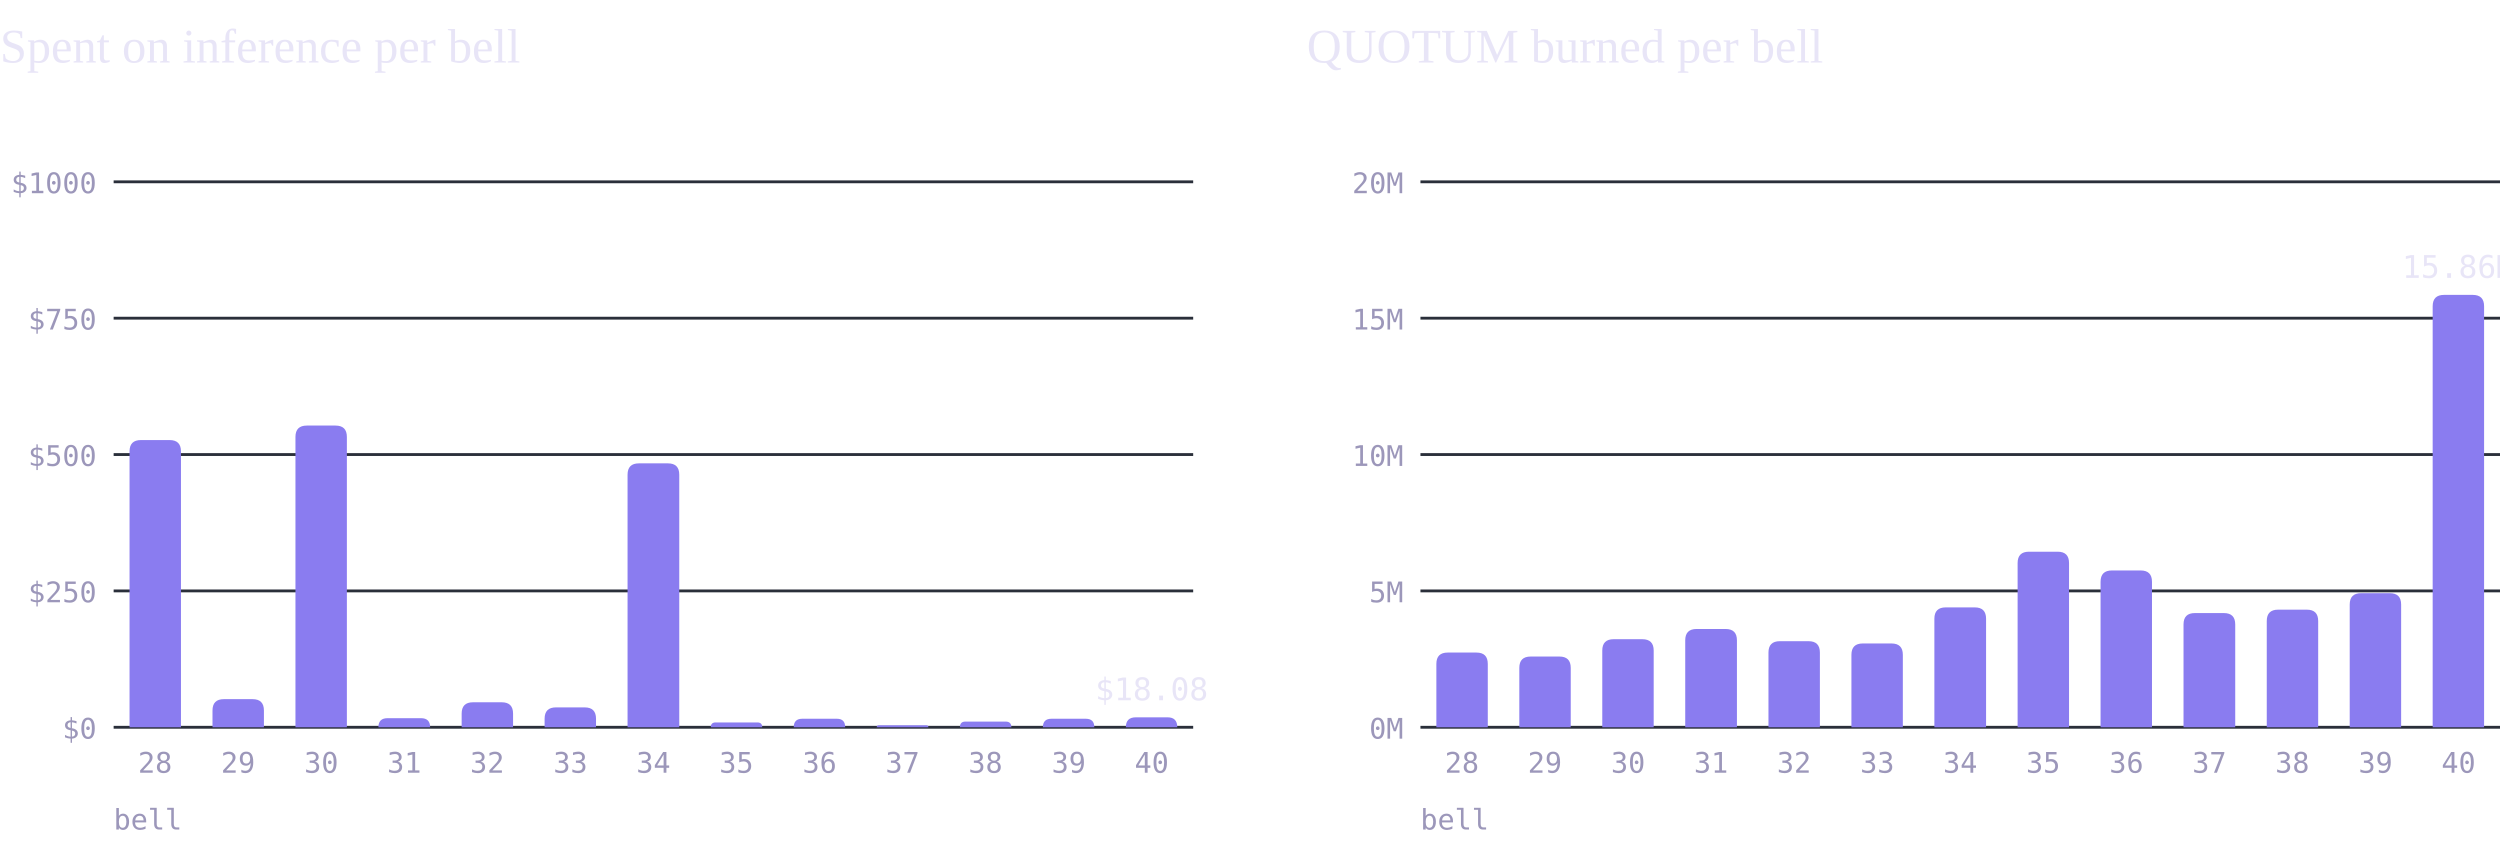
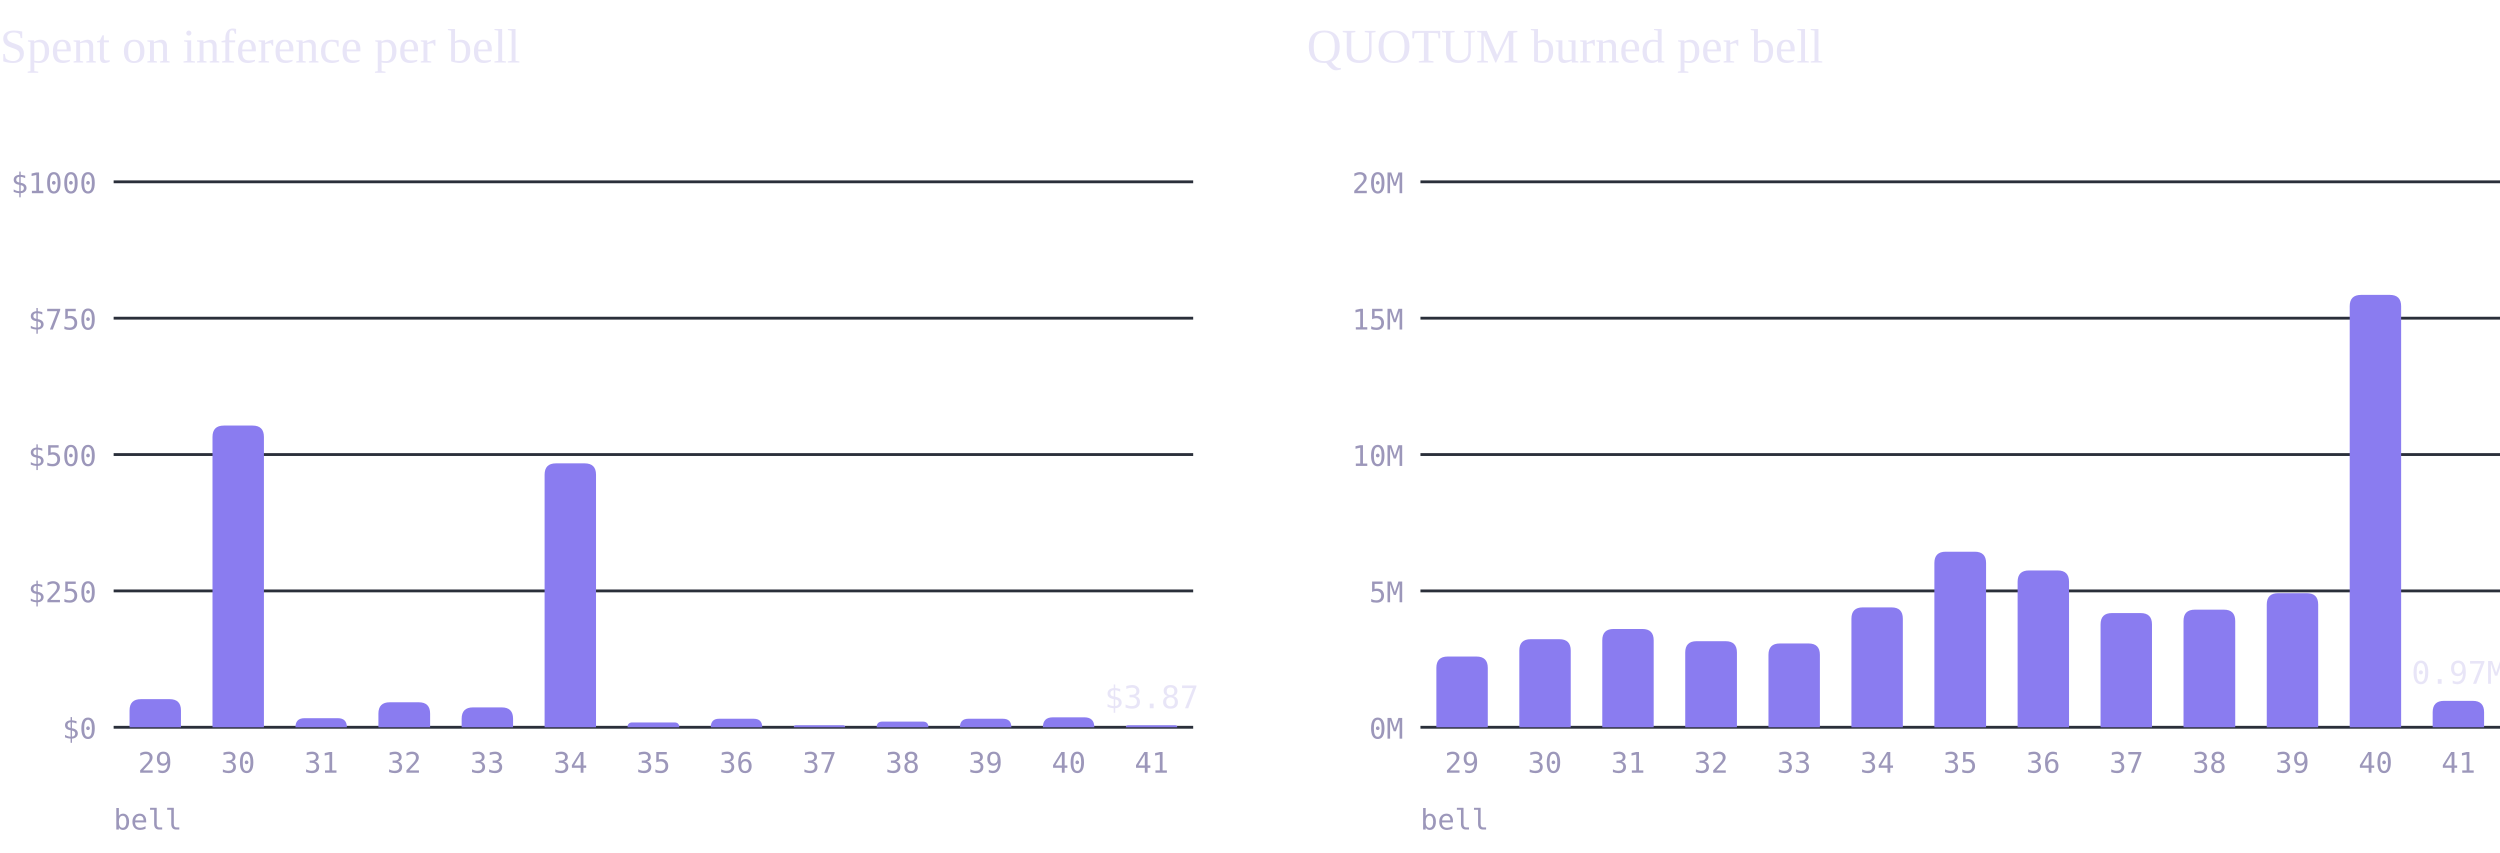
- <svg xmlns="http://www.w3.org/2000/svg" viewBox="0 0 880 300" width="880" height="300" role="img" aria-label="quotum bells 1 to 40: inference spent and QUOTUM burned per bell">
+ <svg xmlns="http://www.w3.org/2000/svg" viewBox="0 0 880 300" width="880" height="300" role="img" aria-label="quotum bells 1 to 41: inference spent and QUOTUM burned per bell">
  <text x="0" y="22" font-family="Georgia,'Times New Roman',serif" font-size="17" fill="#e8e5f7">Spent on inference per bell</text>
  <line x1="40" x2="420" y1="256.0" y2="256.0" stroke="#2a2f3a" stroke-width="1" />
  <text x="34" y="260.0" text-anchor="end" font-family="ui-monospace,SFMono-Regular,Menlo,monospace" font-size="10" fill="#9c97ba">$0</text>
  <line x1="40" x2="420" y1="208.0" y2="208.0" stroke="#2a2f3a" stroke-width="1" />
  <text x="34" y="212.0" text-anchor="end" font-family="ui-monospace,SFMono-Regular,Menlo,monospace" font-size="10" fill="#9c97ba">$250</text>
  <line x1="40" x2="420" y1="160.0" y2="160.0" stroke="#2a2f3a" stroke-width="1" />
  <text x="34" y="164.0" text-anchor="end" font-family="ui-monospace,SFMono-Regular,Menlo,monospace" font-size="10" fill="#9c97ba">$500</text>
  <line x1="40" x2="420" y1="112.0" y2="112.0" stroke="#2a2f3a" stroke-width="1" />
  <text x="34" y="116.0" text-anchor="end" font-family="ui-monospace,SFMono-Regular,Menlo,monospace" font-size="10" fill="#9c97ba">$750</text>
  <line x1="40" x2="420" y1="64.0" y2="64.0" stroke="#2a2f3a" stroke-width="1" />
  <text x="34" y="68.0" text-anchor="end" font-family="ui-monospace,SFMono-Regular,Menlo,monospace" font-size="10" fill="#9c97ba">$1000</text>
-   <path d="M45.6,256.0 V158.9 Q45.6,154.9 49.6,154.9 H59.7 Q63.7,154.9 63.7,158.9 V256.0 Z" fill="#8a7cf0" />
-   <text x="54.6" y="272" text-anchor="middle" font-family="ui-monospace,SFMono-Regular,Menlo,monospace" font-size="10" fill="#9c97ba">28</text>
-   <path d="M74.8,256.0 V250.1 Q74.8,246.1 78.8,246.1 H88.9 Q92.9,246.1 92.9,250.1 V256.0 Z" fill="#8a7cf0" />
-   <text x="83.8" y="272" text-anchor="middle" font-family="ui-monospace,SFMono-Regular,Menlo,monospace" font-size="10" fill="#9c97ba">29</text>
-   <path d="M104.0,256.0 V153.8 Q104.0,149.8 108.0,149.8 H118.1 Q122.1,149.8 122.1,153.8 V256.0 Z" fill="#8a7cf0" />
-   <text x="113.1" y="272" text-anchor="middle" font-family="ui-monospace,SFMono-Regular,Menlo,monospace" font-size="10" fill="#9c97ba">30</text>
-   <path d="M133.2,256.0 V256.0 Q133.2,252.8 136.4,252.8 H148.2 Q151.4,252.8 151.4,256.0 V256.0 Z" fill="#8a7cf0" />
-   <text x="142.3" y="272" text-anchor="middle" font-family="ui-monospace,SFMono-Regular,Menlo,monospace" font-size="10" fill="#9c97ba">31</text>
-   <path d="M162.5,256.0 V251.2 Q162.5,247.2 166.5,247.2 H176.6 Q180.6,247.2 180.6,251.2 V256.0 Z" fill="#8a7cf0" />
-   <text x="171.5" y="272" text-anchor="middle" font-family="ui-monospace,SFMono-Regular,Menlo,monospace" font-size="10" fill="#9c97ba">32</text>
-   <path d="M191.7,256.0 V253.0 Q191.7,249.0 195.7,249.0 H205.8 Q209.8,249.0 209.8,253.0 V256.0 Z" fill="#8a7cf0" />
-   <text x="200.8" y="272" text-anchor="middle" font-family="ui-monospace,SFMono-Regular,Menlo,monospace" font-size="10" fill="#9c97ba">33</text>
-   <path d="M220.9,256.0 V167.1 Q220.9,163.1 224.9,163.1 H235.1 Q239.1,163.1 239.1,167.1 V256.0 Z" fill="#8a7cf0" />
-   <text x="230.0" y="272" text-anchor="middle" font-family="ui-monospace,SFMono-Regular,Menlo,monospace" font-size="10" fill="#9c97ba">34</text>
-   <path d="M250.2,256.0 V256.0 Q250.2,254.3 251.9,254.3 H266.6 Q268.3,254.3 268.3,256.0 V256.0 Z" fill="#8a7cf0" />
-   <text x="259.2" y="272" text-anchor="middle" font-family="ui-monospace,SFMono-Regular,Menlo,monospace" font-size="10" fill="#9c97ba">35</text>
-   <path d="M279.4,256.0 V256.0 Q279.4,253.0 282.4,253.0 H294.6 Q297.5,253.0 297.5,256.0 V256.0 Z" fill="#8a7cf0" />
-   <text x="288.5" y="272" text-anchor="middle" font-family="ui-monospace,SFMono-Regular,Menlo,monospace" font-size="10" fill="#9c97ba">36</text>
-   <path d="M308.6,256.0 V256.0 Q308.6,255.3 309.3,255.3 H326.1 Q326.8,255.3 326.8,256.0 V256.0 Z" fill="#8a7cf0" />
-   <text x="317.7" y="272" text-anchor="middle" font-family="ui-monospace,SFMono-Regular,Menlo,monospace" font-size="10" fill="#9c97ba">37</text>
-   <path d="M337.9,256.0 V256.0 Q337.9,254.0 339.8,254.0 H354.0 Q356.0,254.0 356.0,256.0 V256.0 Z" fill="#8a7cf0" />
-   <text x="346.9" y="272" text-anchor="middle" font-family="ui-monospace,SFMono-Regular,Menlo,monospace" font-size="10" fill="#9c97ba">38</text>
-   <path d="M367.1,256.0 V256.0 Q367.1,253.0 370.1,253.0 H382.2 Q385.2,253.0 385.2,256.0 V256.0 Z" fill="#8a7cf0" />
-   <text x="376.2" y="272" text-anchor="middle" font-family="ui-monospace,SFMono-Regular,Menlo,monospace" font-size="10" fill="#9c97ba">39</text>
-   <path d="M396.3,256.0 V256.0 Q396.3,252.5 399.8,252.5 H411.0 Q414.4,252.5 414.4,256.0 V256.0 Z" fill="#8a7cf0" />
-   <text x="405.4" y="272" text-anchor="middle" font-family="ui-monospace,SFMono-Regular,Menlo,monospace" font-size="10" fill="#9c97ba">40</text>
-   <text x="405.4" y="246.5" text-anchor="middle" font-family="ui-monospace,SFMono-Regular,Menlo,monospace" font-size="11" fill="#e8e5f7">$18.08</text>
+   <path d="M45.6,256.0 V250.1 Q45.6,246.1 49.6,246.1 H59.7 Q63.7,246.1 63.7,250.1 V256.0 Z" fill="#8a7cf0" />
+   <text x="54.6" y="272" text-anchor="middle" font-family="ui-monospace,SFMono-Regular,Menlo,monospace" font-size="10" fill="#9c97ba">29</text>
+   <path d="M74.8,256.0 V153.8 Q74.8,149.8 78.8,149.8 H88.9 Q92.9,149.8 92.9,153.8 V256.0 Z" fill="#8a7cf0" />
+   <text x="83.8" y="272" text-anchor="middle" font-family="ui-monospace,SFMono-Regular,Menlo,monospace" font-size="10" fill="#9c97ba">30</text>
+   <path d="M104.0,256.0 V256.0 Q104.0,252.8 107.2,252.8 H118.9 Q122.1,252.8 122.1,256.0 V256.0 Z" fill="#8a7cf0" />
+   <text x="113.1" y="272" text-anchor="middle" font-family="ui-monospace,SFMono-Regular,Menlo,monospace" font-size="10" fill="#9c97ba">31</text>
+   <path d="M133.2,256.0 V251.2 Q133.2,247.2 137.2,247.2 H147.4 Q151.4,247.2 151.4,251.2 V256.0 Z" fill="#8a7cf0" />
+   <text x="142.3" y="272" text-anchor="middle" font-family="ui-monospace,SFMono-Regular,Menlo,monospace" font-size="10" fill="#9c97ba">32</text>
+   <path d="M162.5,256.0 V253.0 Q162.5,249.0 166.5,249.0 H176.6 Q180.6,249.0 180.6,253.0 V256.0 Z" fill="#8a7cf0" />
+   <text x="171.5" y="272" text-anchor="middle" font-family="ui-monospace,SFMono-Regular,Menlo,monospace" font-size="10" fill="#9c97ba">33</text>
+   <path d="M191.7,256.0 V167.1 Q191.7,163.1 195.7,163.1 H205.8 Q209.8,163.1 209.8,167.1 V256.0 Z" fill="#8a7cf0" />
+   <text x="200.8" y="272" text-anchor="middle" font-family="ui-monospace,SFMono-Regular,Menlo,monospace" font-size="10" fill="#9c97ba">34</text>
+   <path d="M220.9,256.0 V256.0 Q220.9,254.3 222.6,254.3 H237.4 Q239.1,254.3 239.1,256.0 V256.0 Z" fill="#8a7cf0" />
+   <text x="230.0" y="272" text-anchor="middle" font-family="ui-monospace,SFMono-Regular,Menlo,monospace" font-size="10" fill="#9c97ba">35</text>
+   <path d="M250.2,256.0 V256.0 Q250.2,253.0 253.1,253.0 H265.3 Q268.3,253.0 268.3,256.0 V256.0 Z" fill="#8a7cf0" />
+   <text x="259.2" y="272" text-anchor="middle" font-family="ui-monospace,SFMono-Regular,Menlo,monospace" font-size="10" fill="#9c97ba">36</text>
+   <path d="M279.4,256.0 V256.0 Q279.4,255.3 280.1,255.3 H296.8 Q297.5,255.3 297.5,256.0 V256.0 Z" fill="#8a7cf0" />
+   <text x="288.5" y="272" text-anchor="middle" font-family="ui-monospace,SFMono-Regular,Menlo,monospace" font-size="10" fill="#9c97ba">37</text>
+   <path d="M308.6,256.0 V256.0 Q308.6,254.0 310.6,254.0 H324.8 Q326.8,254.0 326.8,256.0 V256.0 Z" fill="#8a7cf0" />
+   <text x="317.7" y="272" text-anchor="middle" font-family="ui-monospace,SFMono-Regular,Menlo,monospace" font-size="10" fill="#9c97ba">38</text>
+   <path d="M337.9,256.0 V256.0 Q337.9,253.0 340.9,253.0 H353.0 Q356.0,253.0 356.0,256.0 V256.0 Z" fill="#8a7cf0" />
+   <text x="346.9" y="272" text-anchor="middle" font-family="ui-monospace,SFMono-Regular,Menlo,monospace" font-size="10" fill="#9c97ba">39</text>
+   <path d="M367.1,256.0 V256.0 Q367.1,252.5 370.6,252.5 H381.7 Q385.2,252.5 385.2,256.0 V256.0 Z" fill="#8a7cf0" />
+   <text x="376.2" y="272" text-anchor="middle" font-family="ui-monospace,SFMono-Regular,Menlo,monospace" font-size="10" fill="#9c97ba">40</text>
+   <path d="M396.3,256.0 V256.0 Q396.3,255.3 397.1,255.3 H413.7 Q414.4,255.3 414.4,256.0 V256.0 Z" fill="#8a7cf0" />
+   <text x="405.4" y="272" text-anchor="middle" font-family="ui-monospace,SFMono-Regular,Menlo,monospace" font-size="10" fill="#9c97ba">41</text>
+   <text x="405.4" y="249.3" text-anchor="middle" font-family="ui-monospace,SFMono-Regular,Menlo,monospace" font-size="11" fill="#e8e5f7">$3.87</text>
  <text x="40" y="292" font-family="ui-monospace,SFMono-Regular,Menlo,monospace" font-size="10" fill="#9c97ba">bell</text>
  <text x="460" y="22" font-family="Georgia,'Times New Roman',serif" font-size="17" fill="#e8e5f7">QUOTUM burned per bell</text>
  <line x1="500" x2="880" y1="256.0" y2="256.0" stroke="#2a2f3a" stroke-width="1" />
  <text x="494" y="260.0" text-anchor="end" font-family="ui-monospace,SFMono-Regular,Menlo,monospace" font-size="10" fill="#9c97ba">0M</text>
  <line x1="500" x2="880" y1="208.0" y2="208.0" stroke="#2a2f3a" stroke-width="1" />
  <text x="494" y="212.0" text-anchor="end" font-family="ui-monospace,SFMono-Regular,Menlo,monospace" font-size="10" fill="#9c97ba">5M</text>
  <line x1="500" x2="880" y1="160.0" y2="160.0" stroke="#2a2f3a" stroke-width="1" />
  <text x="494" y="164.0" text-anchor="end" font-family="ui-monospace,SFMono-Regular,Menlo,monospace" font-size="10" fill="#9c97ba">10M</text>
  <line x1="500" x2="880" y1="112.0" y2="112.0" stroke="#2a2f3a" stroke-width="1" />
  <text x="494" y="116.0" text-anchor="end" font-family="ui-monospace,SFMono-Regular,Menlo,monospace" font-size="10" fill="#9c97ba">15M</text>
  <line x1="500" x2="880" y1="64.0" y2="64.0" stroke="#2a2f3a" stroke-width="1" />
  <text x="494" y="68.0" text-anchor="end" font-family="ui-monospace,SFMono-Regular,Menlo,monospace" font-size="10" fill="#9c97ba">20M</text>
-   <path d="M505.6,256.0 V233.7 Q505.6,229.7 509.6,229.7 H519.7 Q523.7,229.7 523.7,233.7 V256.0 Z" fill="#8a7cf0" />
-   <text x="514.6" y="272" text-anchor="middle" font-family="ui-monospace,SFMono-Regular,Menlo,monospace" font-size="10" fill="#9c97ba">28</text>
-   <path d="M534.8,256.0 V235.1 Q534.8,231.1 538.8,231.1 H548.9 Q552.9,231.1 552.9,235.1 V256.0 Z" fill="#8a7cf0" />
-   <text x="543.8" y="272" text-anchor="middle" font-family="ui-monospace,SFMono-Regular,Menlo,monospace" font-size="10" fill="#9c97ba">29</text>
-   <path d="M564.0,256.0 V229.0 Q564.0,225.0 568.0,225.0 H578.1 Q582.1,225.0 582.1,229.0 V256.0 Z" fill="#8a7cf0" />
-   <text x="573.1" y="272" text-anchor="middle" font-family="ui-monospace,SFMono-Regular,Menlo,monospace" font-size="10" fill="#9c97ba">30</text>
-   <path d="M593.2,256.0 V225.4 Q593.2,221.4 597.2,221.4 H607.4 Q611.4,221.4 611.4,225.4 V256.0 Z" fill="#8a7cf0" />
-   <text x="602.3" y="272" text-anchor="middle" font-family="ui-monospace,SFMono-Regular,Menlo,monospace" font-size="10" fill="#9c97ba">31</text>
-   <path d="M622.5,256.0 V229.7 Q622.5,225.7 626.5,225.7 H636.6 Q640.6,225.7 640.6,229.7 V256.0 Z" fill="#8a7cf0" />
-   <text x="631.5" y="272" text-anchor="middle" font-family="ui-monospace,SFMono-Regular,Menlo,monospace" font-size="10" fill="#9c97ba">32</text>
-   <path d="M651.7,256.0 V230.5 Q651.7,226.5 655.7,226.5 H665.8 Q669.8,226.5 669.8,230.5 V256.0 Z" fill="#8a7cf0" />
-   <text x="660.8" y="272" text-anchor="middle" font-family="ui-monospace,SFMono-Regular,Menlo,monospace" font-size="10" fill="#9c97ba">33</text>
-   <path d="M680.9,256.0 V217.8 Q680.9,213.8 684.9,213.8 H695.1 Q699.1,213.8 699.1,217.8 V256.0 Z" fill="#8a7cf0" />
-   <text x="690.0" y="272" text-anchor="middle" font-family="ui-monospace,SFMono-Regular,Menlo,monospace" font-size="10" fill="#9c97ba">34</text>
-   <path d="M710.2,256.0 V198.2 Q710.2,194.2 714.2,194.2 H724.3 Q728.3,194.2 728.3,198.2 V256.0 Z" fill="#8a7cf0" />
-   <text x="719.2" y="272" text-anchor="middle" font-family="ui-monospace,SFMono-Regular,Menlo,monospace" font-size="10" fill="#9c97ba">35</text>
-   <path d="M739.4,256.0 V204.8 Q739.4,200.8 743.4,200.8 H753.5 Q757.5,200.8 757.5,204.8 V256.0 Z" fill="#8a7cf0" />
-   <text x="748.5" y="272" text-anchor="middle" font-family="ui-monospace,SFMono-Regular,Menlo,monospace" font-size="10" fill="#9c97ba">36</text>
-   <path d="M768.6,256.0 V219.8 Q768.6,215.8 772.6,215.8 H782.8 Q786.8,215.8 786.8,219.8 V256.0 Z" fill="#8a7cf0" />
-   <text x="777.7" y="272" text-anchor="middle" font-family="ui-monospace,SFMono-Regular,Menlo,monospace" font-size="10" fill="#9c97ba">37</text>
-   <path d="M797.9,256.0 V218.6 Q797.9,214.6 801.9,214.6 H812.0 Q816.0,214.6 816.0,218.6 V256.0 Z" fill="#8a7cf0" />
-   <text x="806.9" y="272" text-anchor="middle" font-family="ui-monospace,SFMono-Regular,Menlo,monospace" font-size="10" fill="#9c97ba">38</text>
-   <path d="M827.1,256.0 V212.8 Q827.1,208.8 831.1,208.8 H841.2 Q845.2,208.8 845.2,212.8 V256.0 Z" fill="#8a7cf0" />
-   <text x="836.2" y="272" text-anchor="middle" font-family="ui-monospace,SFMono-Regular,Menlo,monospace" font-size="10" fill="#9c97ba">39</text>
-   <path d="M856.3,256.0 V107.8 Q856.3,103.8 860.3,103.8 H870.4 Q874.4,103.8 874.4,107.8 V256.0 Z" fill="#8a7cf0" />
-   <text x="865.4" y="272" text-anchor="middle" font-family="ui-monospace,SFMono-Regular,Menlo,monospace" font-size="10" fill="#9c97ba">40</text>
-   <text x="865.4" y="97.8" text-anchor="middle" font-family="ui-monospace,SFMono-Regular,Menlo,monospace" font-size="11" fill="#e8e5f7">15.86M</text>
+   <path d="M505.6,256.0 V235.1 Q505.6,231.1 509.6,231.1 H519.7 Q523.7,231.1 523.7,235.1 V256.0 Z" fill="#8a7cf0" />
+   <text x="514.6" y="272" text-anchor="middle" font-family="ui-monospace,SFMono-Regular,Menlo,monospace" font-size="10" fill="#9c97ba">29</text>
+   <path d="M534.8,256.0 V229.0 Q534.8,225.0 538.8,225.0 H548.9 Q552.9,225.0 552.9,229.0 V256.0 Z" fill="#8a7cf0" />
+   <text x="543.8" y="272" text-anchor="middle" font-family="ui-monospace,SFMono-Regular,Menlo,monospace" font-size="10" fill="#9c97ba">30</text>
+   <path d="M564.0,256.0 V225.4 Q564.0,221.4 568.0,221.4 H578.1 Q582.1,221.4 582.1,225.4 V256.0 Z" fill="#8a7cf0" />
+   <text x="573.1" y="272" text-anchor="middle" font-family="ui-monospace,SFMono-Regular,Menlo,monospace" font-size="10" fill="#9c97ba">31</text>
+   <path d="M593.2,256.0 V229.7 Q593.2,225.7 597.2,225.7 H607.4 Q611.4,225.7 611.4,229.7 V256.0 Z" fill="#8a7cf0" />
+   <text x="602.3" y="272" text-anchor="middle" font-family="ui-monospace,SFMono-Regular,Menlo,monospace" font-size="10" fill="#9c97ba">32</text>
+   <path d="M622.5,256.0 V230.5 Q622.5,226.5 626.5,226.5 H636.6 Q640.6,226.5 640.6,230.5 V256.0 Z" fill="#8a7cf0" />
+   <text x="631.5" y="272" text-anchor="middle" font-family="ui-monospace,SFMono-Regular,Menlo,monospace" font-size="10" fill="#9c97ba">33</text>
+   <path d="M651.7,256.0 V217.8 Q651.7,213.8 655.7,213.8 H665.8 Q669.8,213.8 669.8,217.8 V256.0 Z" fill="#8a7cf0" />
+   <text x="660.8" y="272" text-anchor="middle" font-family="ui-monospace,SFMono-Regular,Menlo,monospace" font-size="10" fill="#9c97ba">34</text>
+   <path d="M680.9,256.0 V198.2 Q680.9,194.2 684.9,194.2 H695.1 Q699.1,194.2 699.1,198.2 V256.0 Z" fill="#8a7cf0" />
+   <text x="690.0" y="272" text-anchor="middle" font-family="ui-monospace,SFMono-Regular,Menlo,monospace" font-size="10" fill="#9c97ba">35</text>
+   <path d="M710.2,256.0 V204.8 Q710.2,200.8 714.2,200.8 H724.3 Q728.3,200.8 728.3,204.8 V256.0 Z" fill="#8a7cf0" />
+   <text x="719.2" y="272" text-anchor="middle" font-family="ui-monospace,SFMono-Regular,Menlo,monospace" font-size="10" fill="#9c97ba">36</text>
+   <path d="M739.4,256.0 V219.8 Q739.4,215.8 743.4,215.8 H753.5 Q757.5,215.8 757.5,219.8 V256.0 Z" fill="#8a7cf0" />
+   <text x="748.5" y="272" text-anchor="middle" font-family="ui-monospace,SFMono-Regular,Menlo,monospace" font-size="10" fill="#9c97ba">37</text>
+   <path d="M768.6,256.0 V218.6 Q768.6,214.6 772.6,214.6 H782.8 Q786.8,214.6 786.8,218.6 V256.0 Z" fill="#8a7cf0" />
+   <text x="777.7" y="272" text-anchor="middle" font-family="ui-monospace,SFMono-Regular,Menlo,monospace" font-size="10" fill="#9c97ba">38</text>
+   <path d="M797.9,256.0 V212.8 Q797.9,208.8 801.9,208.8 H812.0 Q816.0,208.8 816.0,212.8 V256.0 Z" fill="#8a7cf0" />
+   <text x="806.9" y="272" text-anchor="middle" font-family="ui-monospace,SFMono-Regular,Menlo,monospace" font-size="10" fill="#9c97ba">39</text>
+   <path d="M827.1,256.0 V107.8 Q827.1,103.8 831.1,103.8 H841.2 Q845.2,103.8 845.2,107.8 V256.0 Z" fill="#8a7cf0" />
+   <text x="836.2" y="272" text-anchor="middle" font-family="ui-monospace,SFMono-Regular,Menlo,monospace" font-size="10" fill="#9c97ba">40</text>
+   <path d="M856.3,256.0 V250.7 Q856.3,246.7 860.3,246.7 H870.4 Q874.4,246.7 874.4,250.7 V256.0 Z" fill="#8a7cf0" />
+   <text x="865.4" y="272" text-anchor="middle" font-family="ui-monospace,SFMono-Regular,Menlo,monospace" font-size="10" fill="#9c97ba">41</text>
+   <text x="865.4" y="240.7" text-anchor="middle" font-family="ui-monospace,SFMono-Regular,Menlo,monospace" font-size="11" fill="#e8e5f7">0.97M</text>
  <text x="500" y="292" font-family="ui-monospace,SFMono-Regular,Menlo,monospace" font-size="10" fill="#9c97ba">bell</text>
</svg>
